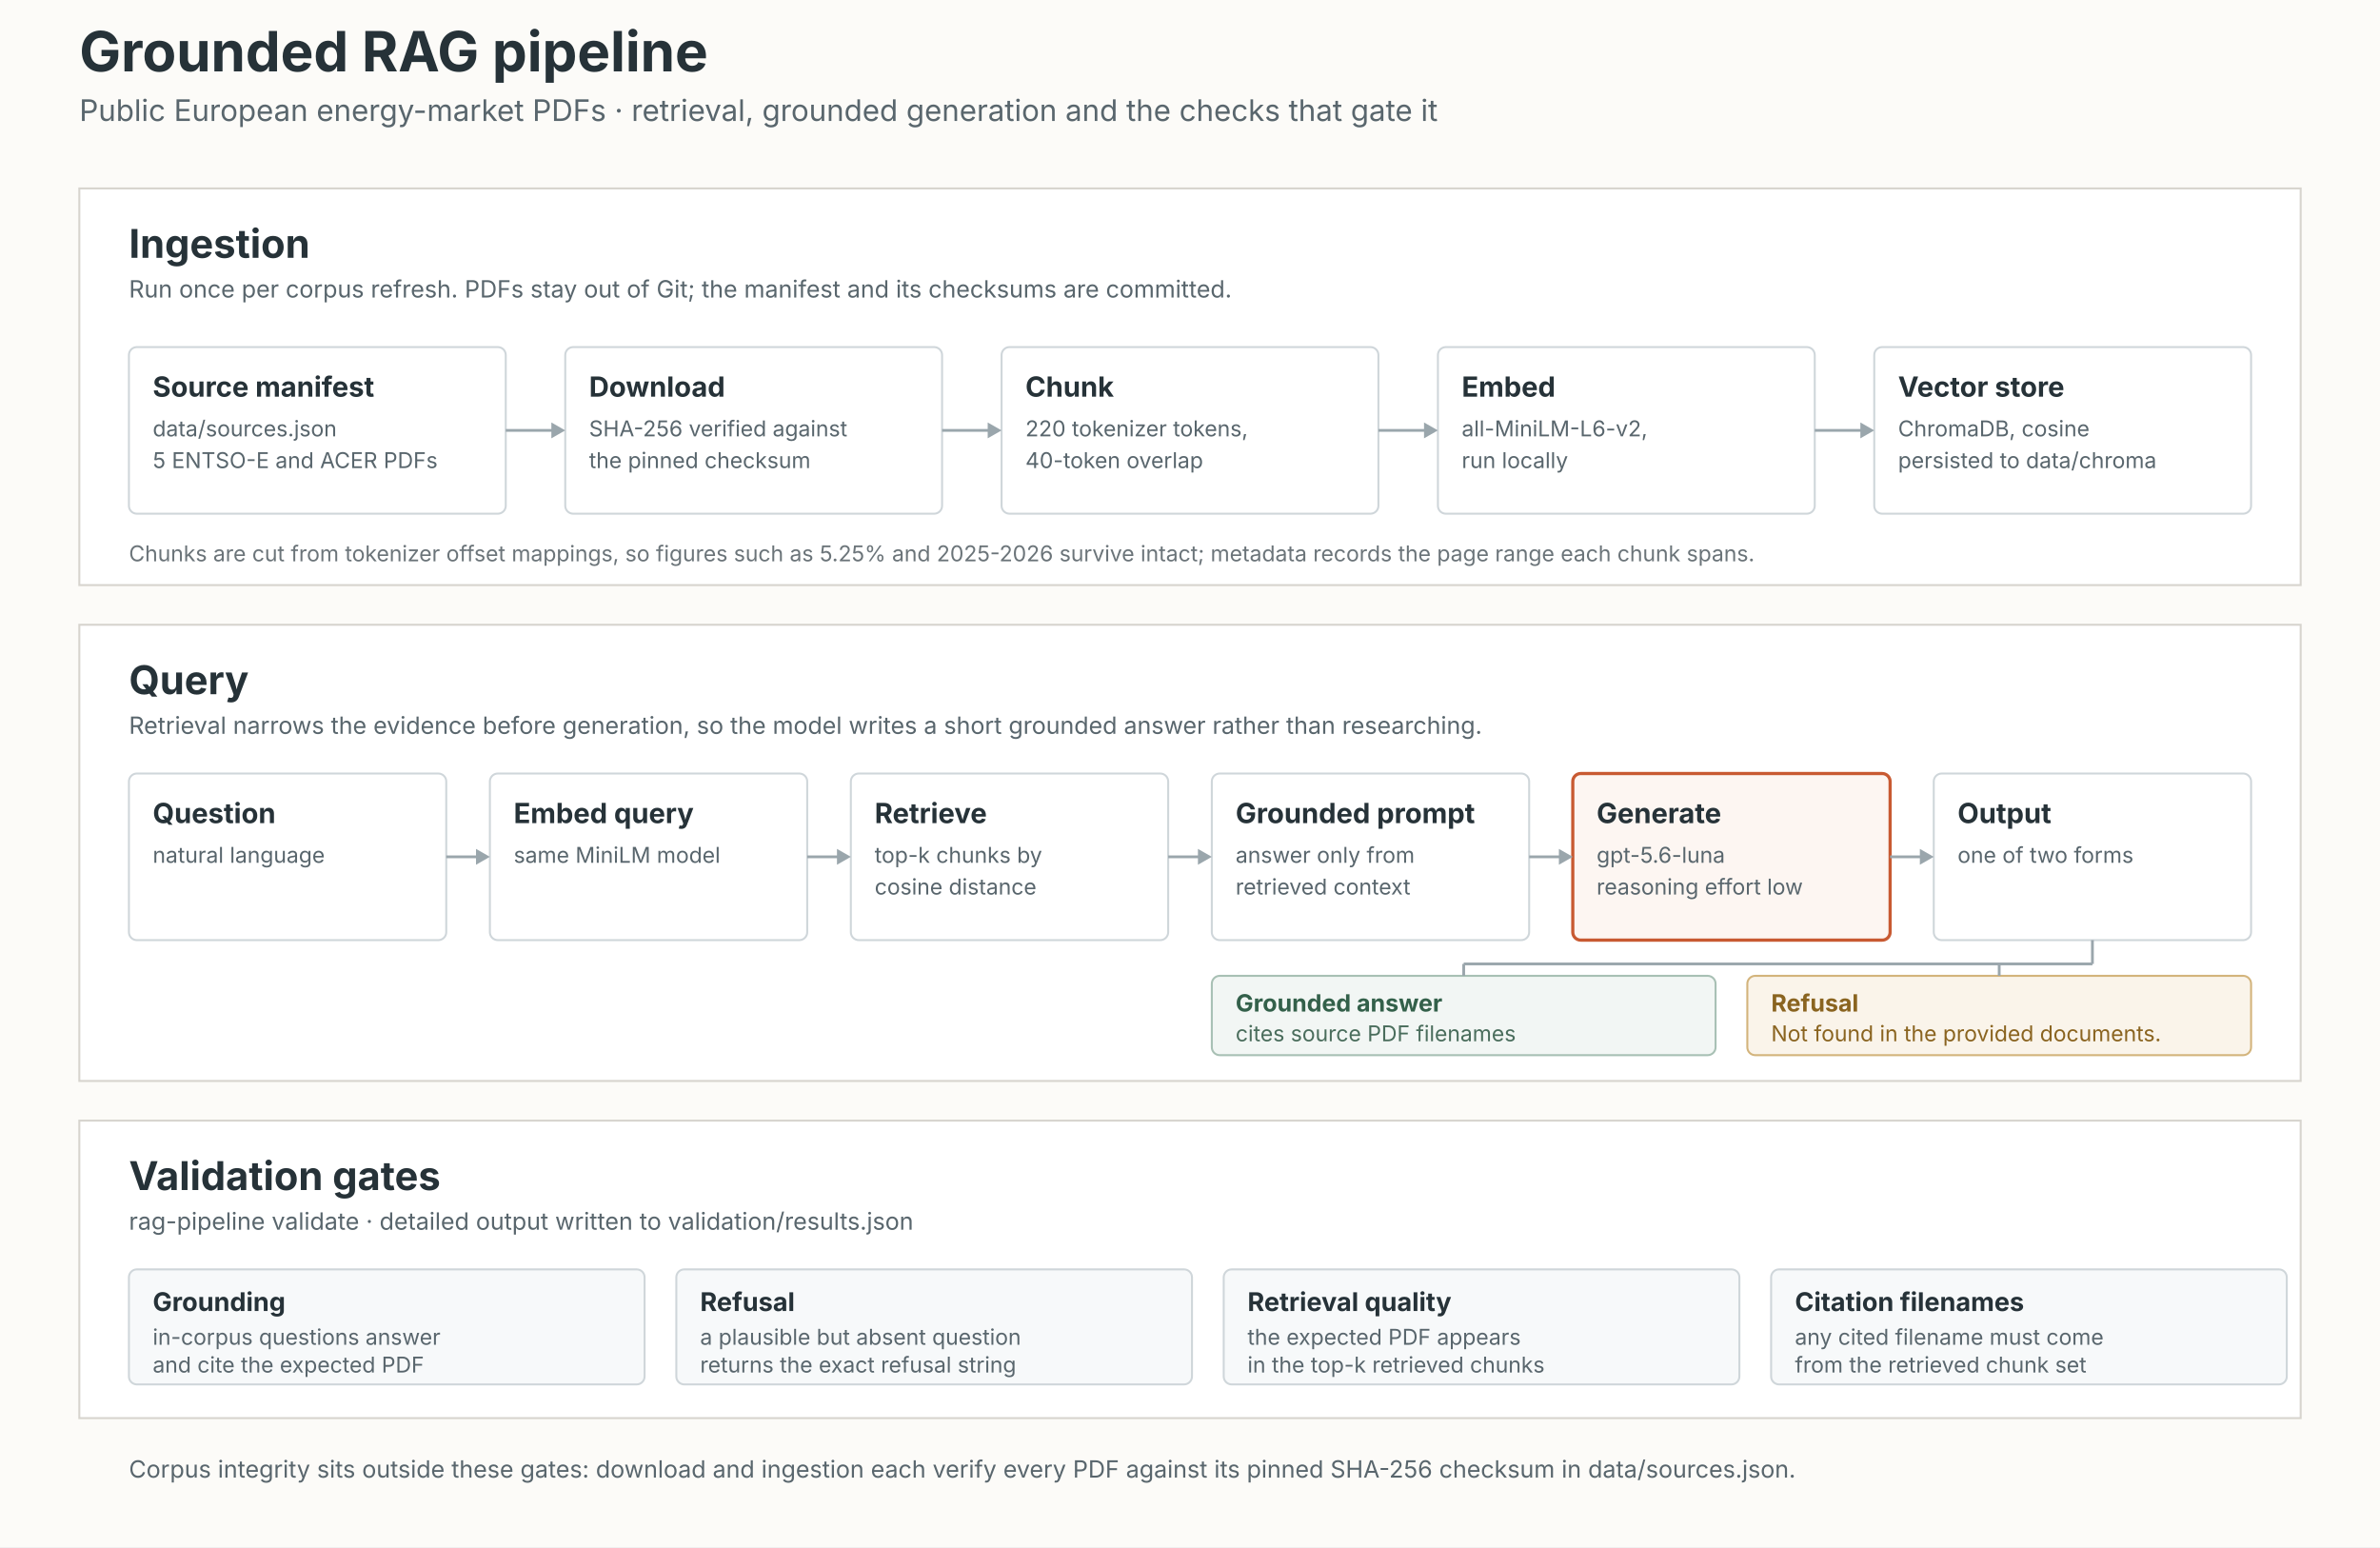
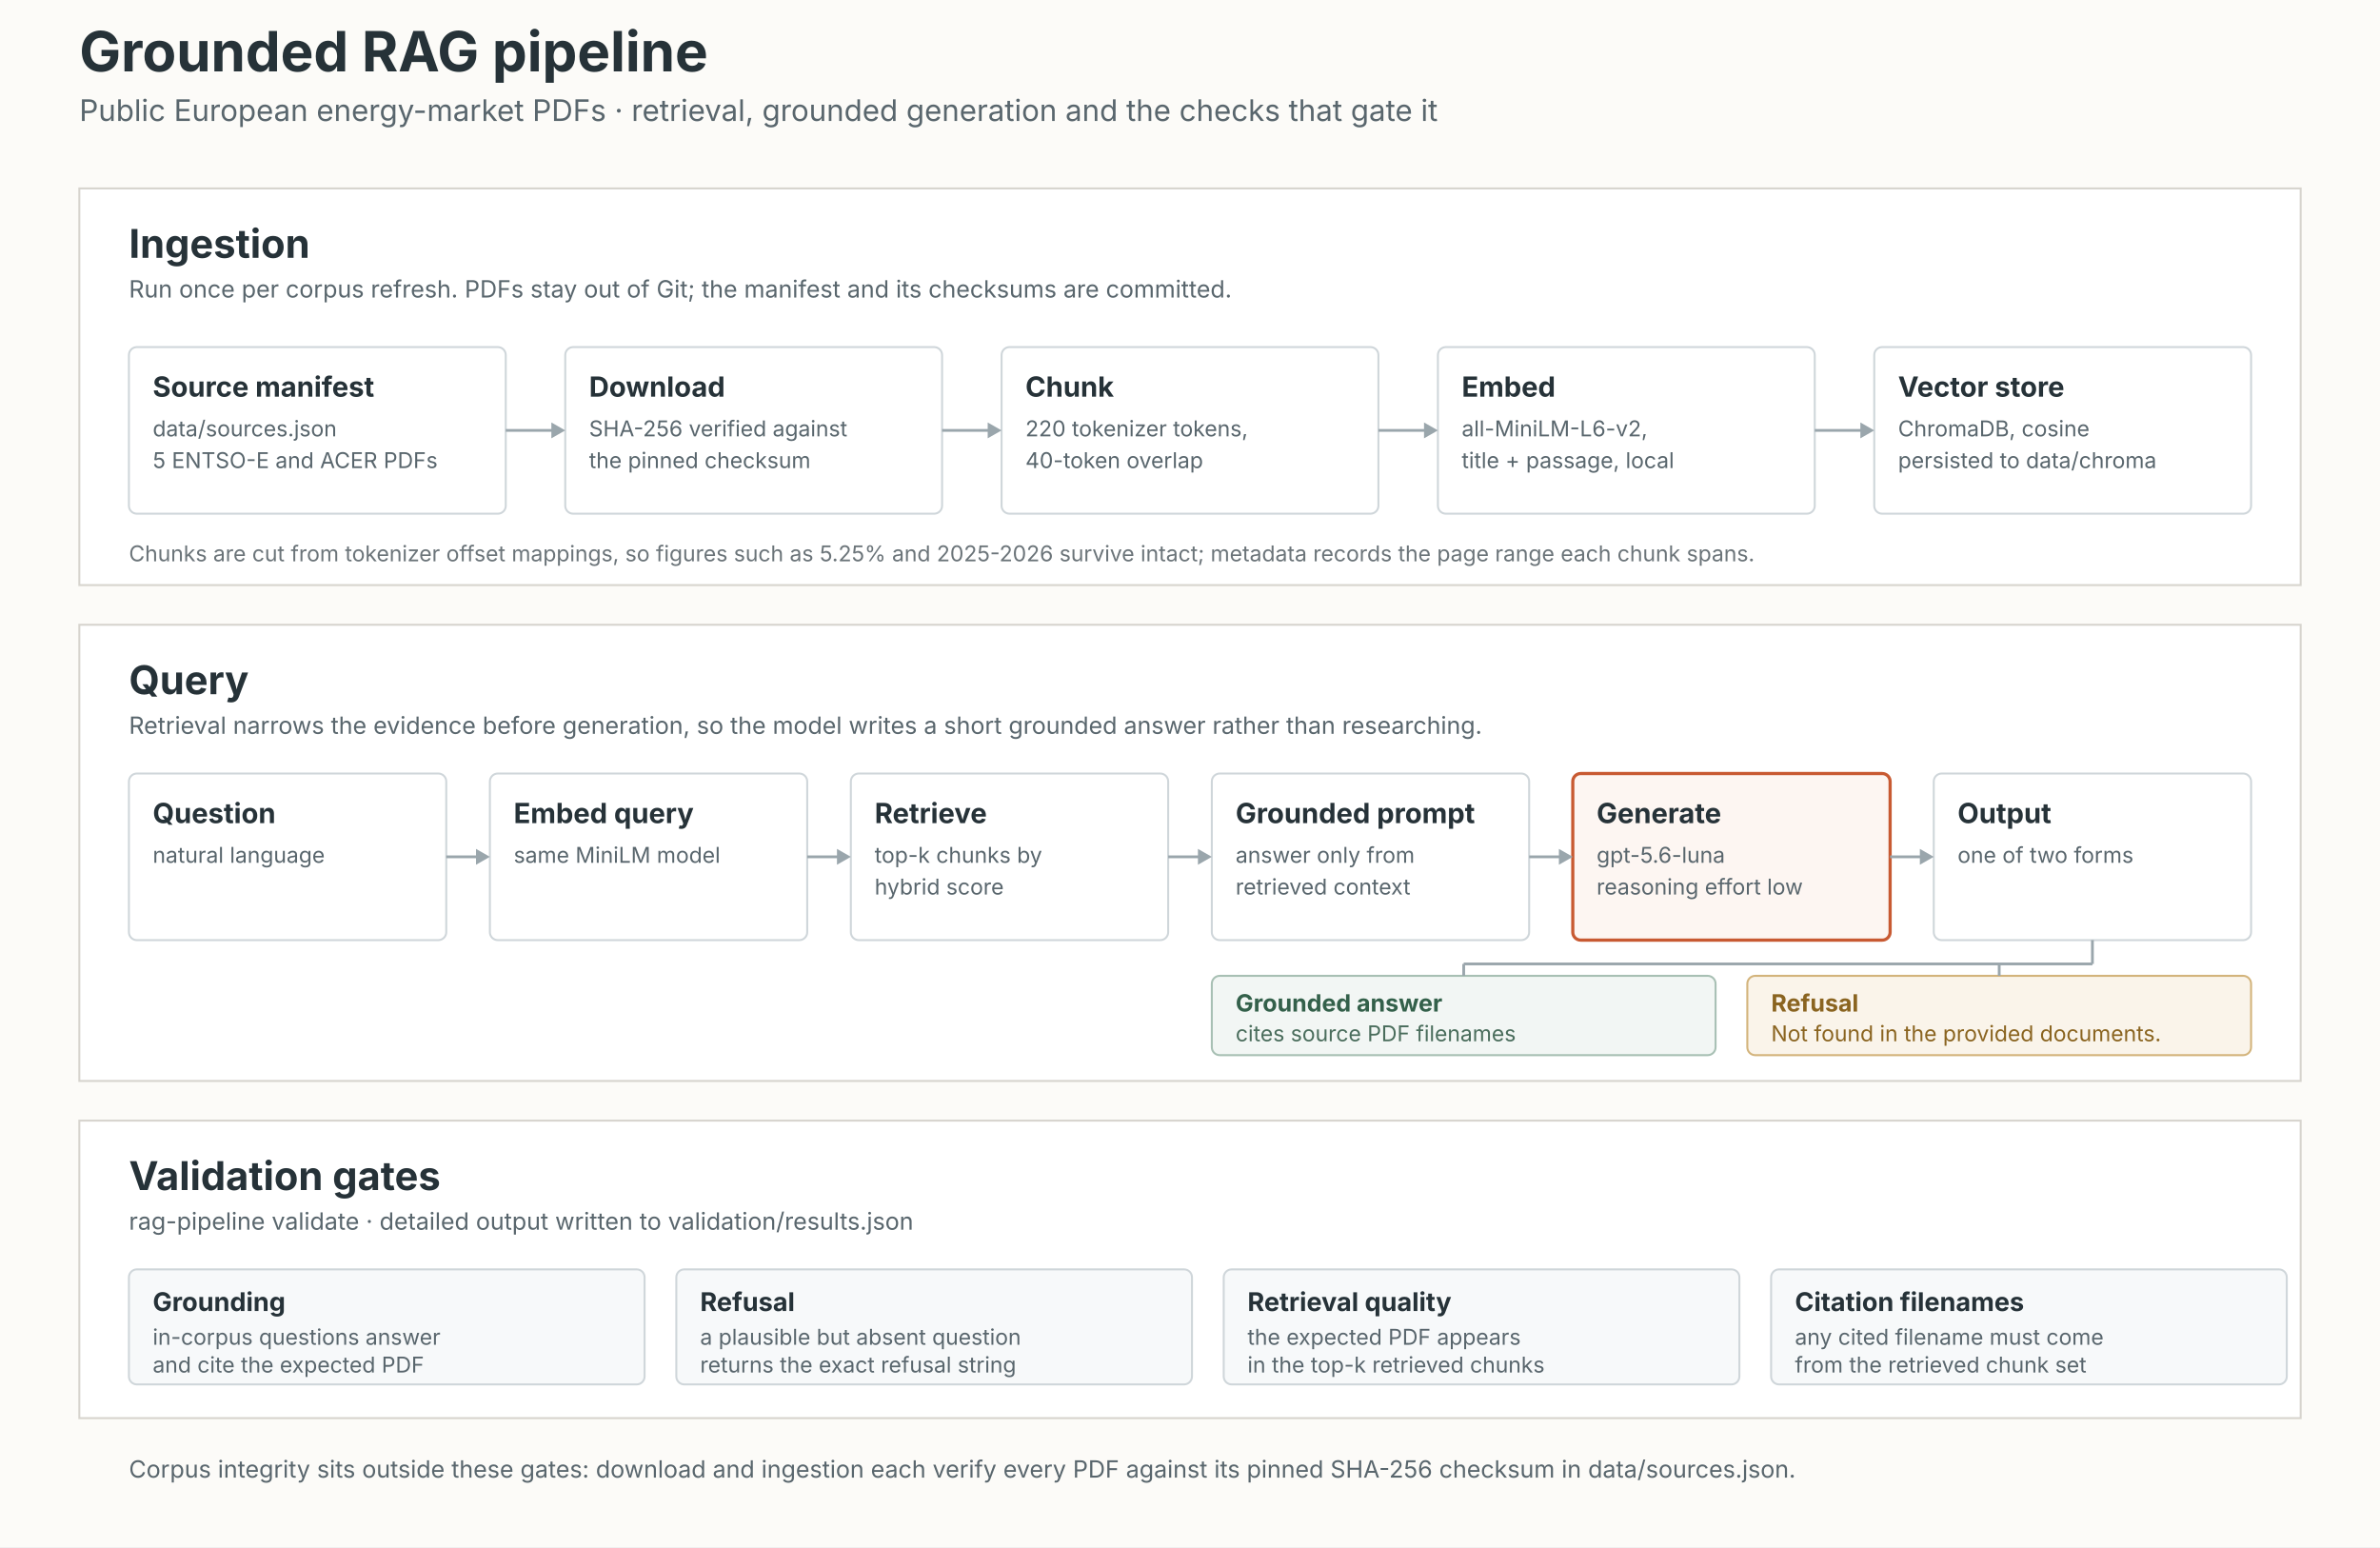
<svg xmlns="http://www.w3.org/2000/svg" width="1200" height="780" viewBox="0 0 1200 780" role="img" aria-labelledby="title description">
  <rect width="100%" height="100%" fill="#fcfbf8" />
  <g font-family="system-ui, -apple-system, BlinkMacSystemFont, Segoe UI, sans-serif">
    <text x="40" y="36" font-size="28px" font-weight="700" fill="#263238">Grounded RAG pipeline</text>
    <text x="40" y="61" font-size="15px" fill="#59666d">Public European energy-market PDFs · retrieval, grounded generation and the checks that gate it</text>
    <rect x="40" y="95" width="1120" height="200" fill="#ffffff" stroke="#d7d4ce" stroke-width="1" />
    <rect x="40" y="315" width="1120" height="230" fill="#ffffff" stroke="#d7d4ce" stroke-width="1" />
    <rect x="40" y="565" width="1120" height="150" fill="#ffffff" stroke="#d7d4ce" stroke-width="1" />
    <text x="65" y="130" font-size="20px" font-weight="700" fill="#263238">Ingestion</text>
    <text x="65" y="150" font-size="12px" fill="#59666d">Run once per corpus refresh. PDFs stay out of Git; the manifest and its checksums are committed.</text>
    <rect x="65" y="175" width="190" height="84" rx="4" fill="#ffffff" stroke="#cfd6da" stroke-width="1" />
    <text x="77" y="200" font-size="14px" font-weight="700" fill="#263238">Source manifest</text>
    <text x="77" y="220" font-size="11px" fill="#59666d">data/sources.json</text>
    <text x="77" y="236" font-size="11px" fill="#59666d">5 ENTSO-E and ACER PDFs</text>
    <rect x="285" y="175" width="190" height="84" rx="4" fill="#ffffff" stroke="#cfd6da" stroke-width="1" />
    <text x="297" y="200" font-size="14px" font-weight="700" fill="#263238">Download</text>
    <text x="297" y="220" font-size="11px" fill="#59666d">SHA-256 verified against</text>
    <text x="297" y="236" font-size="11px" fill="#59666d">the pinned checksum</text>
    <rect x="505" y="175" width="190" height="84" rx="4" fill="#ffffff" stroke="#cfd6da" stroke-width="1" />
    <text x="517" y="200" font-size="14px" font-weight="700" fill="#263238">Chunk</text>
    <text x="517" y="220" font-size="11px" fill="#59666d">220 tokenizer tokens,</text>
    <text x="517" y="236" font-size="11px" fill="#59666d">40-token overlap</text>
    <rect x="725" y="175" width="190" height="84" rx="4" fill="#ffffff" stroke="#cfd6da" stroke-width="1" />
    <text x="737" y="200" font-size="14px" font-weight="700" fill="#263238">Embed</text>
    <text x="737" y="220" font-size="11px" fill="#59666d">all-MiniLM-L6-v2,</text>
-     <text x="737" y="236" font-size="11px" fill="#59666d">run locally</text>
+     <text x="737" y="236" font-size="11px" fill="#59666d">title + passage, local</text>
    <rect x="945" y="175" width="190" height="84" rx="4" fill="#ffffff" stroke="#cfd6da" stroke-width="1" />
    <text x="957" y="200" font-size="14px" font-weight="700" fill="#263238">Vector store</text>
    <text x="957" y="220" font-size="11px" fill="#59666d">ChromaDB, cosine</text>
    <text x="957" y="236" font-size="11px" fill="#59666d">persisted to data/chroma</text>
    <line x1="255" y1="217" x2="279" y2="217" stroke="#9aa6ac" stroke-width="1.4" />
    <polygon points="285,217 278,213 278,221" fill="#9aa6ac" />
    <line x1="475" y1="217" x2="499" y2="217" stroke="#9aa6ac" stroke-width="1.4" />
    <polygon points="505,217 498,213 498,221" fill="#9aa6ac" />
    <line x1="695" y1="217" x2="719" y2="217" stroke="#9aa6ac" stroke-width="1.4" />
    <polygon points="725,217 718,213 718,221" fill="#9aa6ac" />
    <line x1="915" y1="217" x2="939" y2="217" stroke="#9aa6ac" stroke-width="1.4" />
    <polygon points="945,217 938,213 938,221" fill="#9aa6ac" />
    <text x="65" y="283" font-size="11px" fill="#6b7479">Chunks are cut from tokenizer offset mappings, so figures such as 5.25% and 2025-2026 survive intact; metadata records the page range each chunk spans.</text>
    <text x="65" y="350" font-size="20px" font-weight="700" fill="#263238">Query</text>
    <text x="65" y="370" font-size="12px" fill="#59666d">Retrieval narrows the evidence before generation, so the model writes a short grounded answer rather than researching.</text>
    <rect x="65" y="390" width="160" height="84" rx="4" fill="#ffffff" stroke="#cfd6da" stroke-width="1" />
    <text x="77" y="415" font-size="14px" font-weight="700" fill="#263238">Question</text>
    <text x="77" y="435" font-size="11px" fill="#59666d">natural language</text>
    <rect x="247" y="390" width="160" height="84" rx="4" fill="#ffffff" stroke="#cfd6da" stroke-width="1" />
    <text x="259" y="415" font-size="14px" font-weight="700" fill="#263238">Embed query</text>
    <text x="259" y="435" font-size="11px" fill="#59666d">same MiniLM model</text>
    <rect x="429" y="390" width="160" height="84" rx="4" fill="#ffffff" stroke="#cfd6da" stroke-width="1" />
    <text x="441" y="415" font-size="14px" font-weight="700" fill="#263238">Retrieve</text>
    <text x="441" y="435" font-size="11px" fill="#59666d">top-k chunks by</text>
-     <text x="441" y="451" font-size="11px" fill="#59666d">cosine distance</text>
+     <text x="441" y="451" font-size="11px" fill="#59666d">hybrid score</text>
    <rect x="611" y="390" width="160" height="84" rx="4" fill="#ffffff" stroke="#cfd6da" stroke-width="1" />
    <text x="623" y="415" font-size="14px" font-weight="700" fill="#263238">Grounded prompt</text>
    <text x="623" y="435" font-size="11px" fill="#59666d">answer only from</text>
    <text x="623" y="451" font-size="11px" fill="#59666d">retrieved context</text>
    <rect x="793" y="390" width="160" height="84" rx="4" fill="#fdf6f2" stroke="#c85a32" stroke-width="1.6" />
    <text x="805" y="415" font-size="14px" font-weight="700" fill="#263238">Generate</text>
    <text x="805" y="435" font-size="11px" fill="#59666d">gpt-5.6-luna</text>
    <text x="805" y="451" font-size="11px" fill="#59666d">reasoning effort low</text>
    <rect x="975" y="390" width="160" height="84" rx="4" fill="#ffffff" stroke="#cfd6da" stroke-width="1" />
    <text x="987" y="415" font-size="14px" font-weight="700" fill="#263238">Output</text>
    <text x="987" y="435" font-size="11px" fill="#59666d">one of two forms</text>
    <line x1="225" y1="432" x2="241" y2="432" stroke="#9aa6ac" stroke-width="1.4" />
    <polygon points="247,432 240,428 240,436" fill="#9aa6ac" />
    <line x1="407" y1="432" x2="423" y2="432" stroke="#9aa6ac" stroke-width="1.4" />
    <polygon points="429,432 422,428 422,436" fill="#9aa6ac" />
    <line x1="589" y1="432" x2="605" y2="432" stroke="#9aa6ac" stroke-width="1.4" />
    <polygon points="611,432 604,428 604,436" fill="#9aa6ac" />
    <line x1="771" y1="432" x2="787" y2="432" stroke="#9aa6ac" stroke-width="1.4" />
    <polygon points="793,432 786,428 786,436" fill="#9aa6ac" />
    <line x1="953" y1="432" x2="969" y2="432" stroke="#9aa6ac" stroke-width="1.4" />
    <polygon points="975,432 968,428 968,436" fill="#9aa6ac" />
    <rect x="611" y="492" width="254" height="40" rx="4" fill="#f2f6f4" stroke="#a8c0b4" stroke-width="1" />
    <text x="623" y="510" font-size="12px" font-weight="700" fill="#33604a">Grounded answer</text>
    <text x="623" y="525" font-size="11px" fill="#4a6d5c">cites source PDF filenames</text>
    <rect x="881" y="492" width="254" height="40" rx="4" fill="#faf4ea" stroke="#d3b47c" stroke-width="1" />
    <text x="893" y="510" font-size="12px" font-weight="700" fill="#8a6420">Refusal</text>
    <text x="893" y="525" font-size="11px" fill="#8a6420">Not found in the provided documents.</text>
    <line x1="1055" y1="474" x2="1055" y2="486" stroke="#9aa6ac" stroke-width="1.4" />
    <line x1="738" y1="486" x2="1055" y2="486" stroke="#9aa6ac" stroke-width="1.4" />
    <line x1="738" y1="486" x2="738" y2="492" stroke="#9aa6ac" stroke-width="1.4" />
    <line x1="1008" y1="486" x2="1008" y2="492" stroke="#9aa6ac" stroke-width="1.4" />
    <text x="65" y="600" font-size="20px" font-weight="700" fill="#263238">Validation gates</text>
    <text x="65" y="620" font-size="12px" fill="#59666d">rag-pipeline validate · detailed output written to validation/results.json</text>
    <rect x="65" y="640" width="260" height="58" rx="4" fill="#f7f9fa" stroke="#cfd6da" stroke-width="1" />
    <text x="77" y="661" font-size="13px" font-weight="700" fill="#263238">Grounding</text>
    <text x="77" y="678" font-size="11px" fill="#59666d">in-corpus questions answer</text>
    <text x="77" y="692" font-size="11px" fill="#59666d">and cite the expected PDF</text>
    <rect x="341" y="640" width="260" height="58" rx="4" fill="#f7f9fa" stroke="#cfd6da" stroke-width="1" />
    <text x="353" y="661" font-size="13px" font-weight="700" fill="#263238">Refusal</text>
    <text x="353" y="678" font-size="11px" fill="#59666d">a plausible but absent question</text>
    <text x="353" y="692" font-size="11px" fill="#59666d">returns the exact refusal string</text>
    <rect x="617" y="640" width="260" height="58" rx="4" fill="#f7f9fa" stroke="#cfd6da" stroke-width="1" />
    <text x="629" y="661" font-size="13px" font-weight="700" fill="#263238">Retrieval quality</text>
    <text x="629" y="678" font-size="11px" fill="#59666d">the expected PDF appears</text>
    <text x="629" y="692" font-size="11px" fill="#59666d">in the top-k retrieved chunks</text>
    <rect x="893" y="640" width="260" height="58" rx="4" fill="#f7f9fa" stroke="#cfd6da" stroke-width="1" />
    <text x="905" y="661" font-size="13px" font-weight="700" fill="#263238">Citation filenames</text>
    <text x="905" y="678" font-size="11px" fill="#59666d">any cited filename must come</text>
    <text x="905" y="692" font-size="11px" fill="#59666d">from the retrieved chunk set</text>
    <text x="65" y="745" font-size="12px" fill="#59666d">Corpus integrity sits outside these gates: download and ingestion each verify every PDF against its pinned SHA-256 checksum in data/sources.json.</text>
  </g>
</svg>
